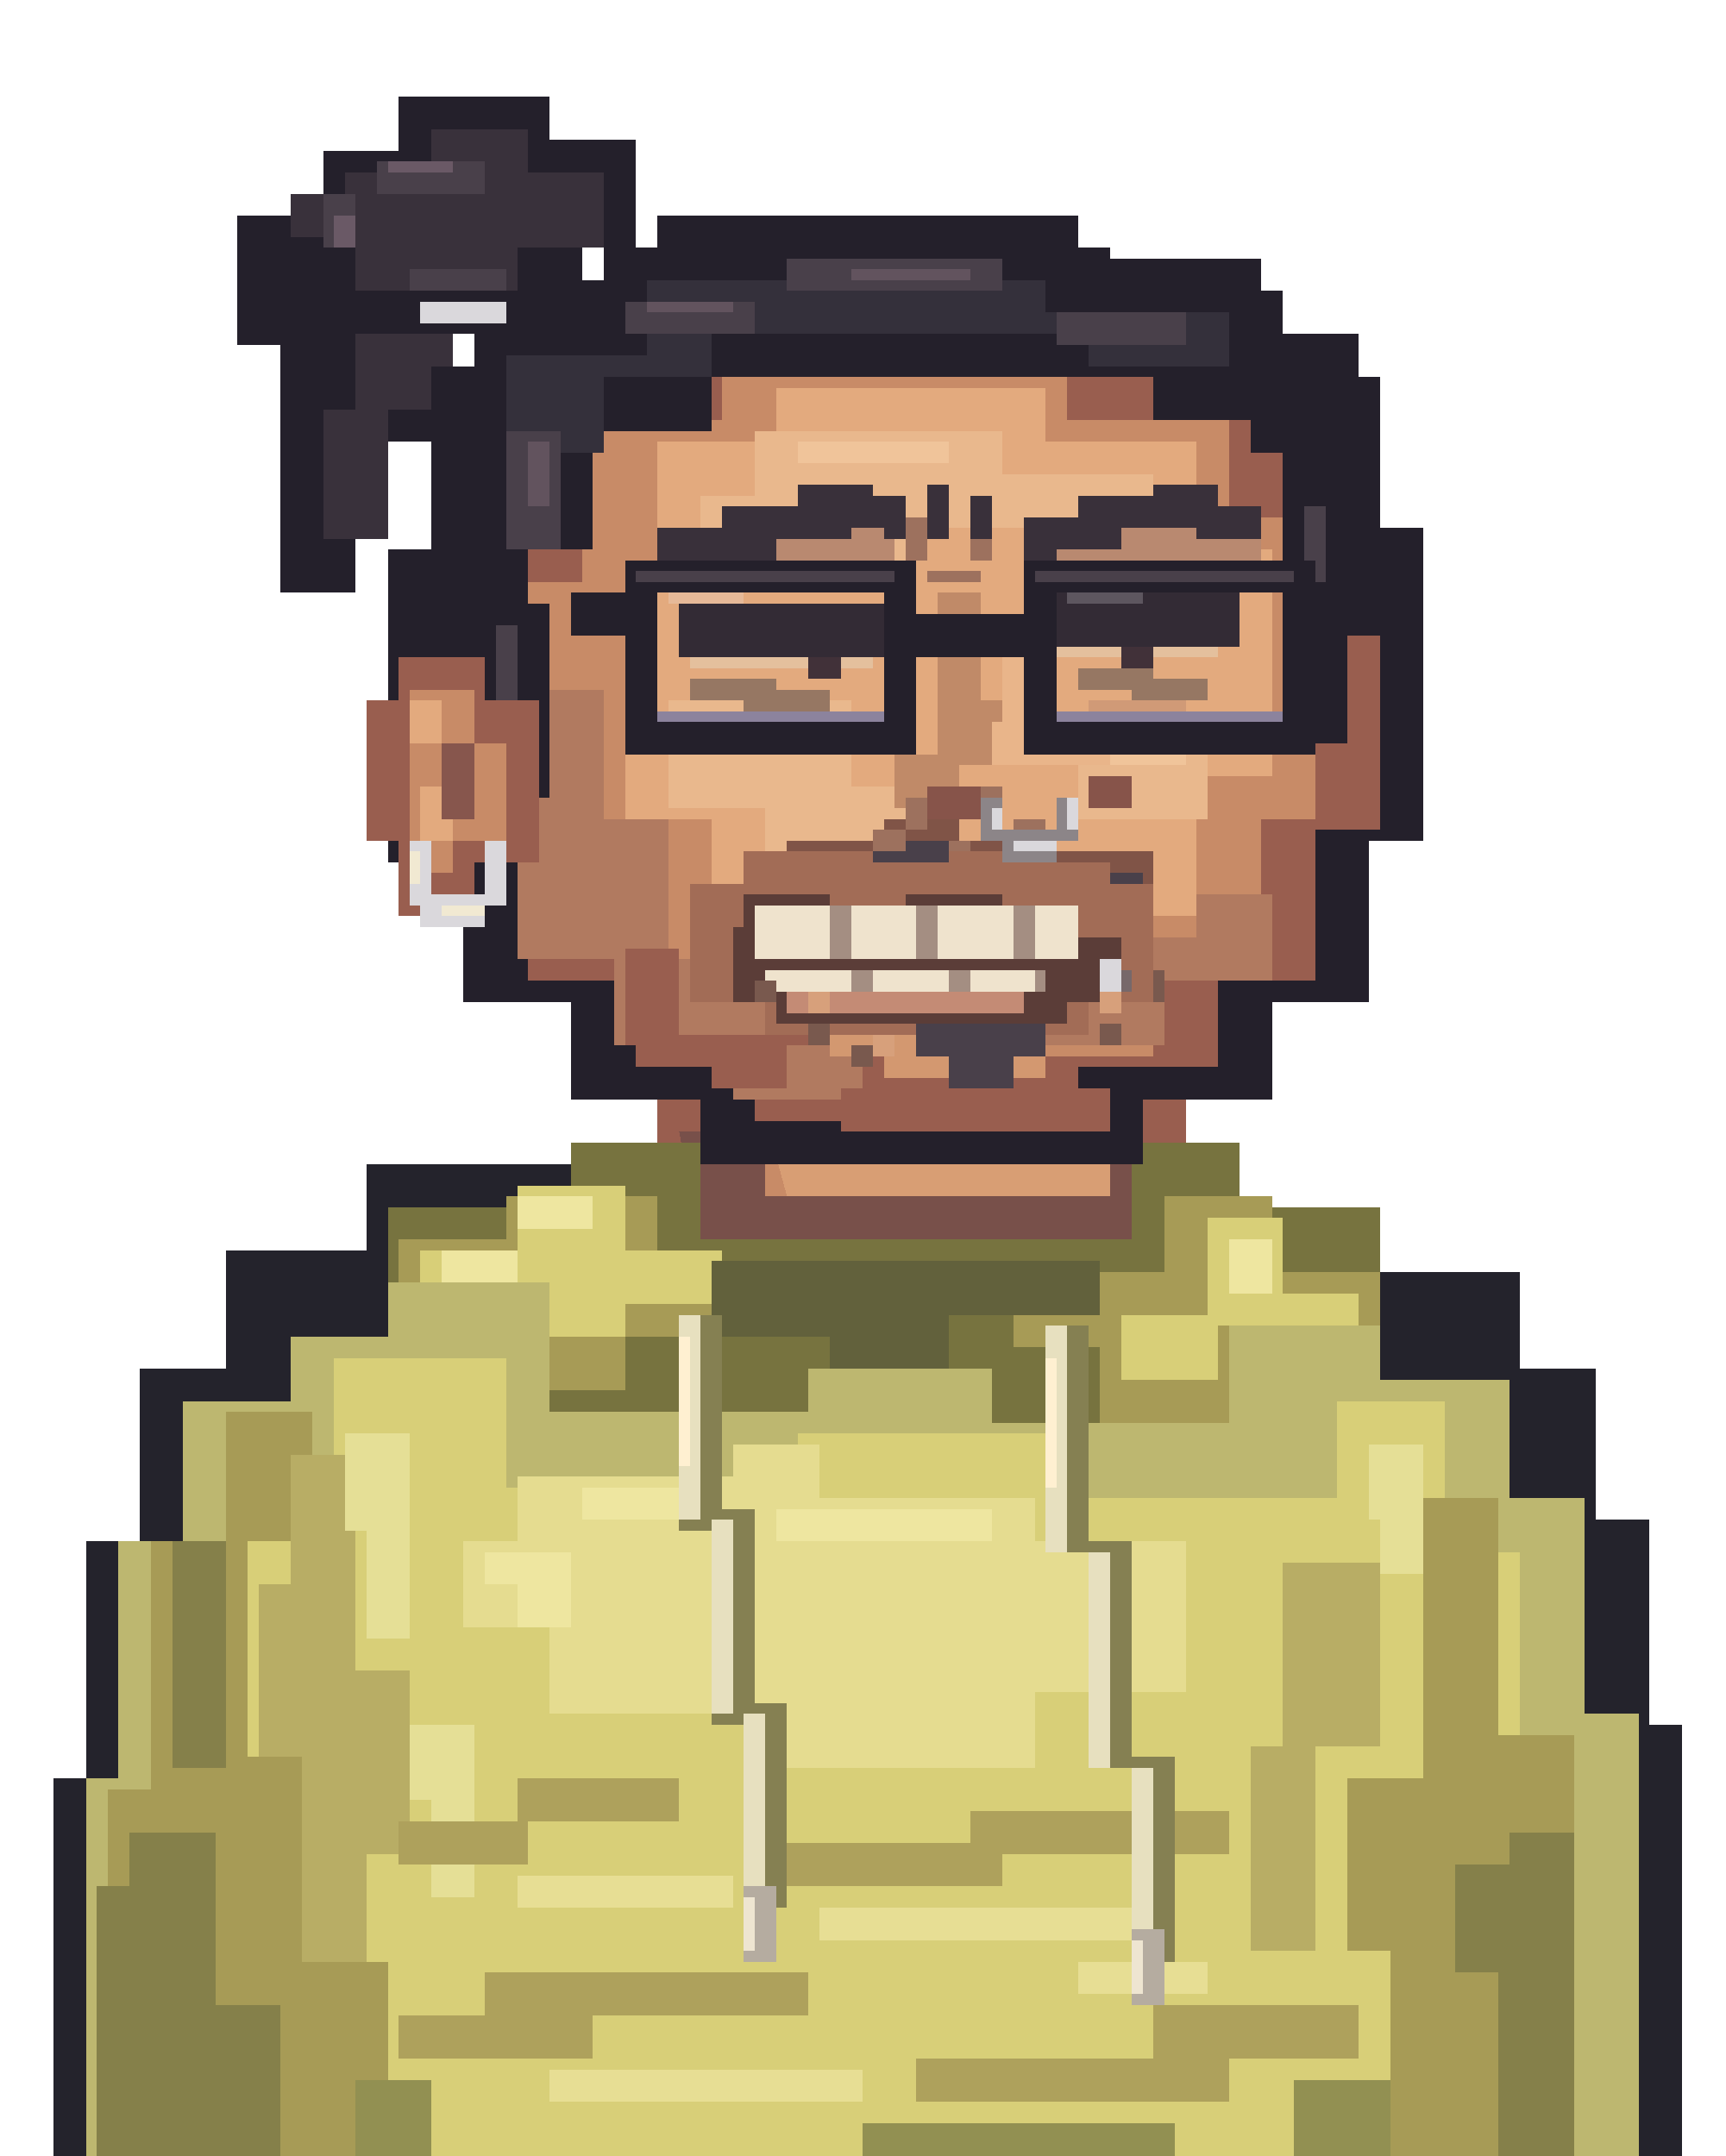
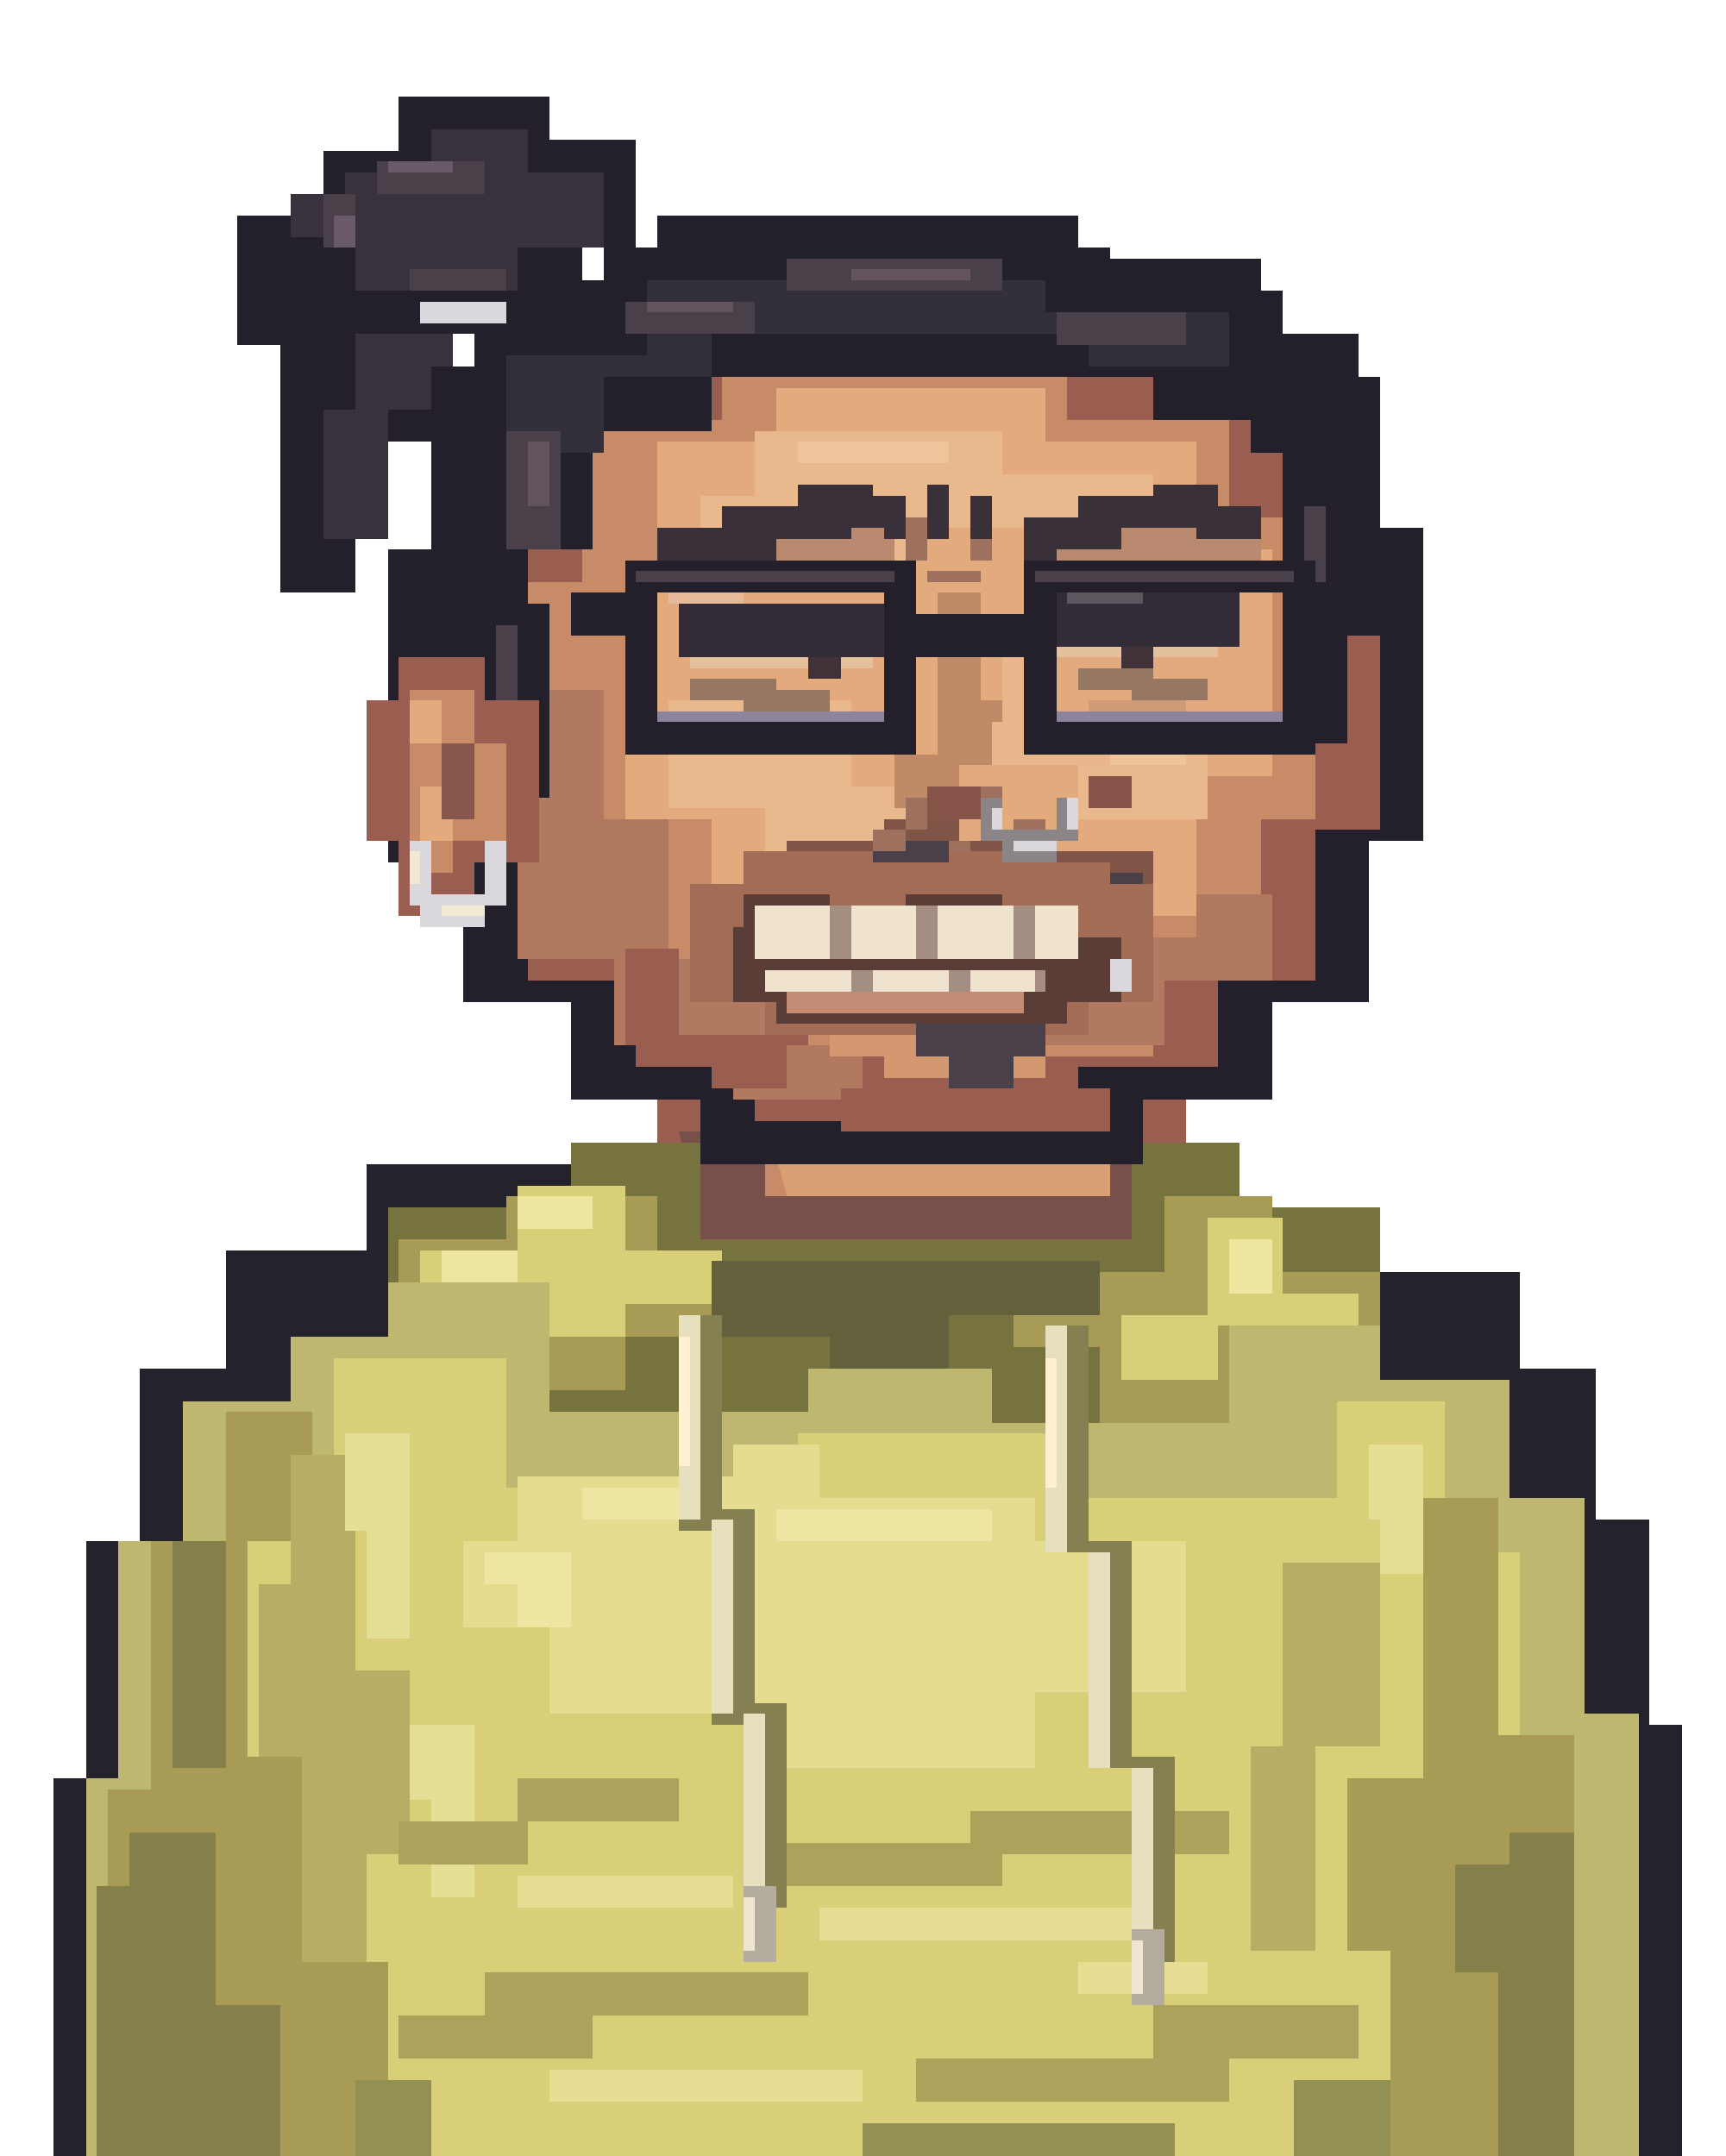
<svg xmlns="http://www.w3.org/2000/svg" width="480" height="600" viewBox="0 0 160 200" shape-rendering="crispEdges" data-expression="disgusted-strong">
  <g id="body-outline" fill="#24232c">
    <path d="M52 108h60v4h16v6h13v9h7v14h5v19h3v40H5v-35h3v-22h5v-16h8v-11h13v-8h18z" />
  </g>
  <g id="tied-hair">
    <path fill="#24202b" d="M30 14h7V9h14v4h8v10h-5v8H42v10h-9v14h-7V32h-4V20h8z" />
    <path fill="#39313b" d="M32 16h8v-4h9v4h7v7h-8v4H33v-5h-6v-4h5zM33 31h9v7h-6v12h-6V38h3z" />
    <path fill="#49404a" d="M35 15h10v3H33v5h-3v-5h5zM38 25h9v2h-9z" />
    <path fill="#6a5966" d="M36 15h6v1h-6zM31 20h2v3h-2z" />
    <path fill="#dad8dc" d="M39 28h8v2h-8z" />
  </g>
  <g id="neck">
    <path fill="#995e4f" d="M61 88h49v23h6v8H55v-9h6z" />
    <path fill="#c88b67" d="M66 93h37v13h8v7H66z" />
    <path fill="#d89e74" d="M70 100h29v7h8v4H73z" />
    <path fill="#78504a" d="M63 105h8v6h32v-4h7v9H65z" />
  </g>
  <g id="hood">
    <path fill="#77733f" d="M53 106h12v9h40v-9h10v6h13v10h-12v13H49v-13H36v-10h17z" />
    <path fill="#a79b56" d="M47 111h14v6h12v7H58v5H46v-9H37v-5h10zM108 111h10v7h10v7h-12v8h-14v-8h-8v-7h14z" />
    <path fill="#d8cf78" d="M48 110h10v6h9v5h-9v3H47v-4H39v-4h9zM112 113h7v7h7v3h-13v5h-9v-6h8z" />
    <path fill="#eee6a0" d="M48 111h7v3h-7zM41 116h7v3h-7zM114 115h4v5h-4z" />
    <path fill="#62613c" d="M66 117h36v5H88v6H77v-4H66z" />
  </g>
  <g id="hoodie">
    <path fill="#bdb770" d="M36 119h15v12h24v-4h17v5h22v-9h14v5h12v11h7v20h5v41H8v-35h3v-22h6v-13h10v-6h9z" />
    <path fill="#d8cf78" d="M31 126h16v12h27v-5h23v6h27v-9h10v14h7v22h5v34H31v-9h-9v-20h-5v-21h5v-14h9z" />
    <path fill="#e5dc90" d="M48 137h20v-3h8v5h20v4h14v14H96v7H71v-5H51v-8h-8v-8h5z" />
    <path fill="#eee6a0" d="M54 138h12v3h-12zM45 144h8v7h-5v-4h-3zM72 140h20v3H72z" />
    <path fill="#a79b56" d="M21 131h8v12h-6v20h5v19h8v18H10v-34h4v-23h7zM132 139h7v22h7v39h-17v-19h-4v-16h7z" />
    <path fill="#85804a" d="M16 143h5v21h-5zM12 170h8v16h6v14H9v-25h3zM140 170h6v30h-7v-17h-4v-10h5z" />
    <path fill="#b8ad65" d="M27 135h6v20h5v17h-4v10h-6v-19h-4v-16h3zM119 145h9v17h-6v19h-6v-19h3z" />
    <path fill="#e5df96" d="M32 133h6v19h-4v-10h-2zM38 160h6v16h-4v-9h-2zM127 134h5v12h-4v-5h-1z" />
    <path fill="#aea15c" d="M48 165h15v4H49v4H37v-4h11zM90 168h24v4H93v3H71v-4h19zM45 183h30v4H55v4H37v-4h8zM107 186h19v5h-12v4H85v-4h22z" />
    <path fill="#e7de94" d="M48 174h20v3H48zM76 177h30v3H76zM51 192h29v3H51zM100 182h12v3h-12z" />
    <path fill="#929052" d="M33 193h7v7h-7zM120 193h9v7h-9zM80 197h29v3H80z" />
  </g>
  <g id="head">
    <path fill="#24202b" d="M44 30h12v-7h47v4h16v8h9v14h4v29h-5v15h-9v9h-12v6H65v-6H53v-9H43V80h-7V51h4V37h4z" />
    <path fill="#995e4f" d="M49 37h13v-8h38v5h16v8h8v17h4v18h-6v14h-9v8h-13v5H70v-5H59v-8H49V77h-6V55h6z" />
    <path fill="#c88b67" d="M54 39h13v-6h32v6h15v9h8v28h-5v13h-10v9H75v-5H62v-7h-8V71h-6V54h6z" />
    <path fill="#e3aa7e" d="M61 41h11v-5h25v5h14v10h7v21h-7v13h-9v8H78v-5H66V76h-8V56h3z" />
    <path fill="#e9b88d" d="M70 40h23v4h14v5H85v5H65v-8h5zM62 65h17v8h10v7H71v-5h-9zM100 66h12v10h-12z" />
    <path fill="#f0c49a" d="M74 41h14v2H74zM65 67h12v3H65zM103 68h7v3h-7z" />
    <path fill="#b17a60" d="M48 64h8v12h6v13h10v8h8v5H68v-5H57v-8h-9V77h-4V66h4zM111 83h7v8h-10v6H96v-5h11v-5h4z" />
    <path fill="#995e4f" d="M58 88h5v8h10v5h-7v-4h-8zM78 101h25v4H78z" />
    <path fill="#d39870" d="M77 95h20v5H82v-2h-5z" />
  </g>
  <g id="hair">
    <path fill="#24202b" d="M40 34h9v-8h12v-6h39v4h17v7h9v15h-7v-7h-12v-4H66v5H55v11h-6v17h-9z" />
    <path fill="#34303b" d="M47 33h13v-7h37v3h17v5h-13v-3H66v4H56v7h-9z" />
    <path fill="#49404a" d="M58 28h12v3H58zM73 24h20v3H73zM98 29h12v3H98zM47 40h5v11h-5z" />
    <path fill="#62535e" d="M60 28h8v1h-8zM79 25h11v1H79zM49 41h2v6h-2z" />
    <path fill="#24202b" d="M44 56h7v18h-5v7h-4V65h2zM119 45h6v24h-4V56h-2z" />
    <path fill="#49404a" d="M46 58h2v12h-2zM121 47h2v7h-2z" />
  </g>
  <g id="ear">
    <path fill="#995e4f" d="M37 61h8v4h5v15h-6v5h-7v-7h-3V65h3z" />
    <path fill="#c88b67" d="M38 64h6v5h3v9h-5v3h-4z" />
    <path fill="#e3aa7e" d="M38 65h3v4h-3zM39 73h3v5h-3z" />
    <path fill="#87564d" d="M41 69h3v7h-3z" />
    <path fill="#dad8dc" d="M38 78h2v5h5v-5h2v6h-2v2h-6v-2h-1z" />
    <path fill="#f1e9d2" d="M38 79h1v3h-1zM41 84h4v1h-4z" />
  </g>
  <g id="expression-neutral">
    <g id="expression-brows">
      <path fill="#b98970" d="M61 49h22v4H61zM96 49h21v4H96z" />
      <path fill="#39303a" d="M61 49h6v-2h7v-2h7v1h3v3h-5v1h-7v2h-5v2h-6zM95 48h5v-2h7v-1h6v2h4v3h-6v-1h-7v2h-6v2h-3z" />
      <path fill="#9d715e" d="M84 48h2v4h-2zM90 48h2v4h-2zM86 53h5v1h-5z" />
      <path fill="#39303a" d="M82 46h2v4h-2zM86 45h2v5h-2zM90 46h2v4h-2z" />
    </g>
    <g id="expression-eyes">
      <path fill="#e4c09d" d="M64 61h17v1H64zM98 60h15v1H98z" />
      <path fill="#413139" d="M75 60h3v3h-3zM104 59h3v3h-3z" />
      <path fill="#332b35" d="M63 56h20v5H63zM97 55h18v5H97z" />
      <path fill="#967763" d="M64 63h8v1h5v2h-8v-1h-5zM100 62h7v1h5v2h-7v-1h-5z" />
      <path fill="#d09a77" d="M67 66h9v1h-9zM101 65h9v1h-9z" />
    </g>
    <path fill="#c08a68" d="M87 55h4v10h5v6h-7v4h-6v-5h4z" />
    <path fill="#e9b58a" d="M93 61h4v6h6v4H92v-4h1z" />
    <path fill="#efc096" d="M95 66h5v3h-5z" />
    <path fill="#87544a" d="M86 73h5v3h-5zM101 72h4v3h-4z" />
    <path fill="#805447" d="M73 78h9v-2h7v2h9v1h9v3H96v-1h-9v1H73z" />
    <path fill="#49404a" d="M75 79h6v-1h8v2h8v1h9v2H95v-1h-9v1H75z" />
    <g id="expression-mouth">
      <path fill="#9d715e" d="M84 74h2v3h-2zM91 73h2v3h-2zM81 77h3v2h-3zM94 76h3v2h-3zM88 78h2v1h-2z" />
      <path fill="#a26c56" d="M64 82h5v-3h12v1h7v-1h8v1h7v2h4v11h-6v3H71v-3h-7z" />
      <path fill="#5b3d38" d="M69 83h8v1h7v-1h9v1h7v3h4v6h-5v2H72v-2h-4v-7h1z" />
      <path fill="#efe3cd" d="M70 84h7v5h-7zM79 84h6v5h-6zM87 84h7v5h-7zM96 84h4v5h-4z" />
      <path fill="#a48e82" d="M77 84h2v5h-2zM85 84h2v5h-2zM94 84h2v5h-2z" />
      <path fill="#efe3cd" d="M71 90h8v2h-8zM81 90h7v2h-7zM90 90h6v2h-6z" />
      <path fill="#a48e82" d="M79 90h2v2h-2zM88 90h2v2h-2zM96 90h1v2h-1z" />
      <path fill="#c48b75" d="M73 92h22v2H73z" />
    </g>
    <path fill="#49404a" d="M85 95h12v3h-3v3h-6v-3h-3z" />
-     <path fill="#79594e" d="M70 91h2v2h-2zM75 95h2v2h-2zM79 97h2v2h-2zM102 95h2v2h-2zM107 90h1v3h-1z" />
-     <path fill="#d7a07b" d="M75 92h2v2h-2zM81 96h2v2h-2zM102 92h2v2h-2z" />
    <path fill="#8c8588" d="M91 74h2v3h5v-3h2v4h-2v2h-5v-2h-2z" />
-     <path fill="#dad8dc" d="M92 75h1v2h-1zM94 78h4v1h-4zM99 74h1v3h-1zM102 89h2v3h-2z" />
-     <path fill="#77686a" d="M104 90h1v2h-1z" />
+     <path fill="#dad8dc" d="M92 75h1v2h-1zM94 78h4v1h-4zM99 74h1v3h-1zM103 89h2v3h-2z" />
  </g>
  <g id="glasses">
    <path fill="#24202b" d="M53 55h7v4h-7zM85 57h10v4H85zM122 55h5v4h-5z" />
    <path fill="#24202b" fill-rule="evenodd" d="M58 52h27v18H58zM61 55h21v12H61zM95 52h27v18H95zM98 55h21v12H98z" />
    <path fill="#f1eff5" fill-opacity="0.22" d="M62 55h7v1h-7zM99 55h7v1h-7z" />
    <path fill="#8c839d" d="M61 66h21v1H61zM98 66h21v1H98z" />
    <path fill="#49404a" d="M59 53h24v1H59zM96 53h24v1H96z" />
  </g>
  <g id="drawstrings">
    <path fill="#858052" d="M63 122h4v18h3v18h3v19h-4v-17h-3v-18h-3zM97 123h4v20h4v20h4v19h-4v-18h-4v-20h-4z" />
    <path fill="#e7e0bf" d="M63 122h2v19h3v18h3v17h-2v-17h-3v-18h-3zM97 123h2v21h4v20h4v16h-2v-16h-4v-20h-4z" />
    <path fill="#fff0d1" d="M63 124h1v12h-1zM97 126h1v12h-1z" />
    <path fill="#b5aca0" d="M69 175h3v7h-3zM105 179h3v7h-3z" />
    <path fill="#eee5d1" d="M69 176h1v5h-1zM105 180h1v5h-1z" />
  </g>
</svg>
